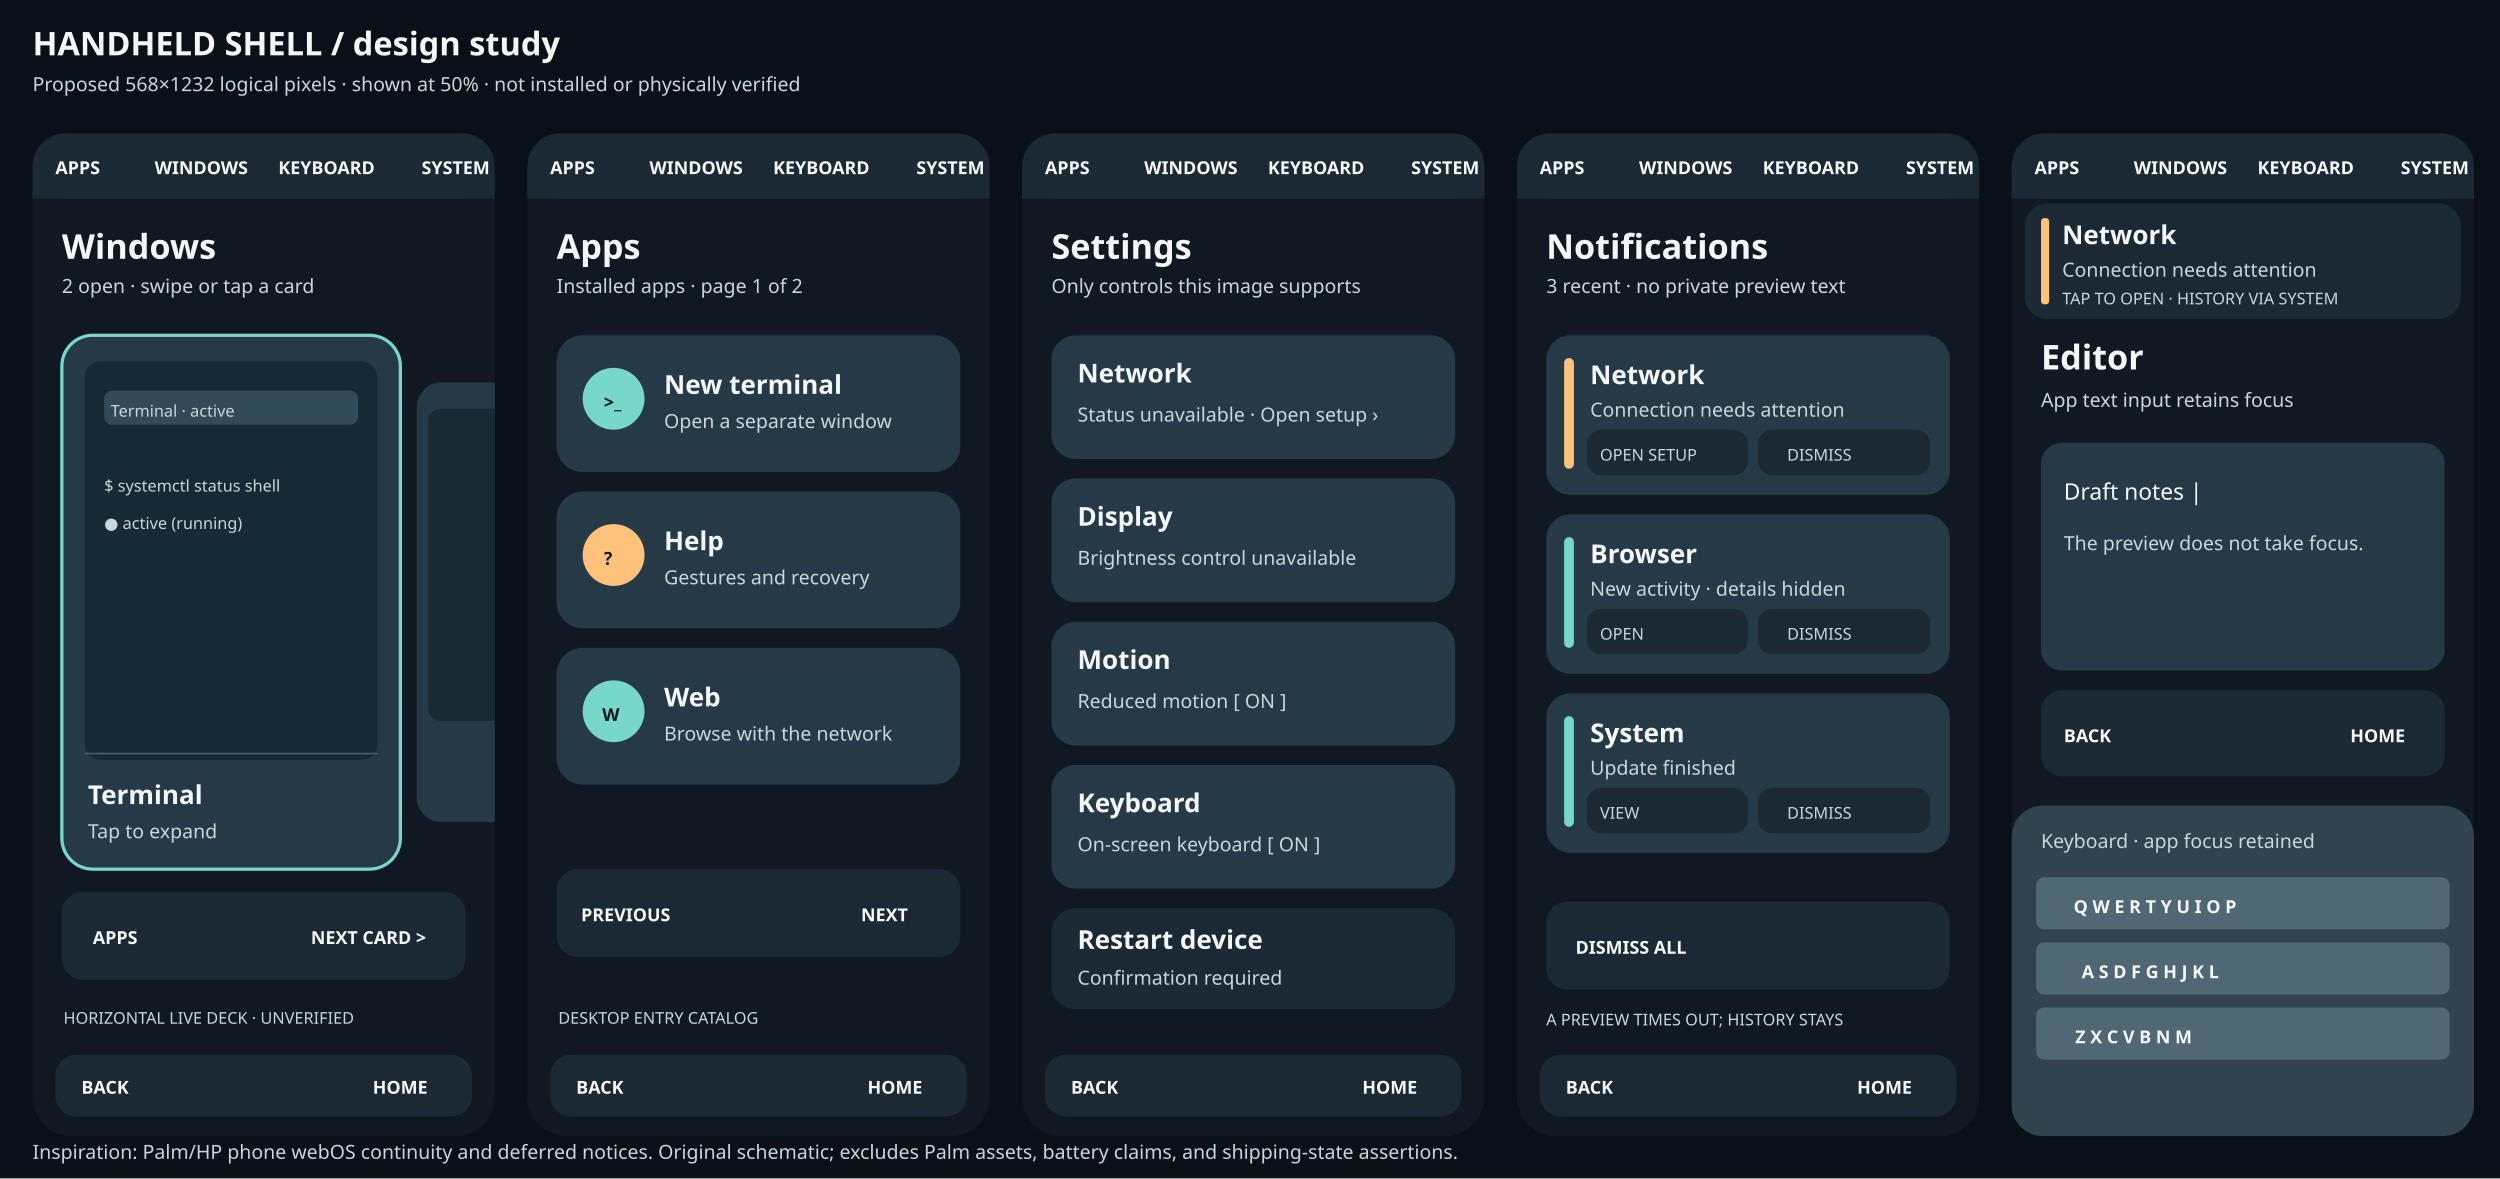
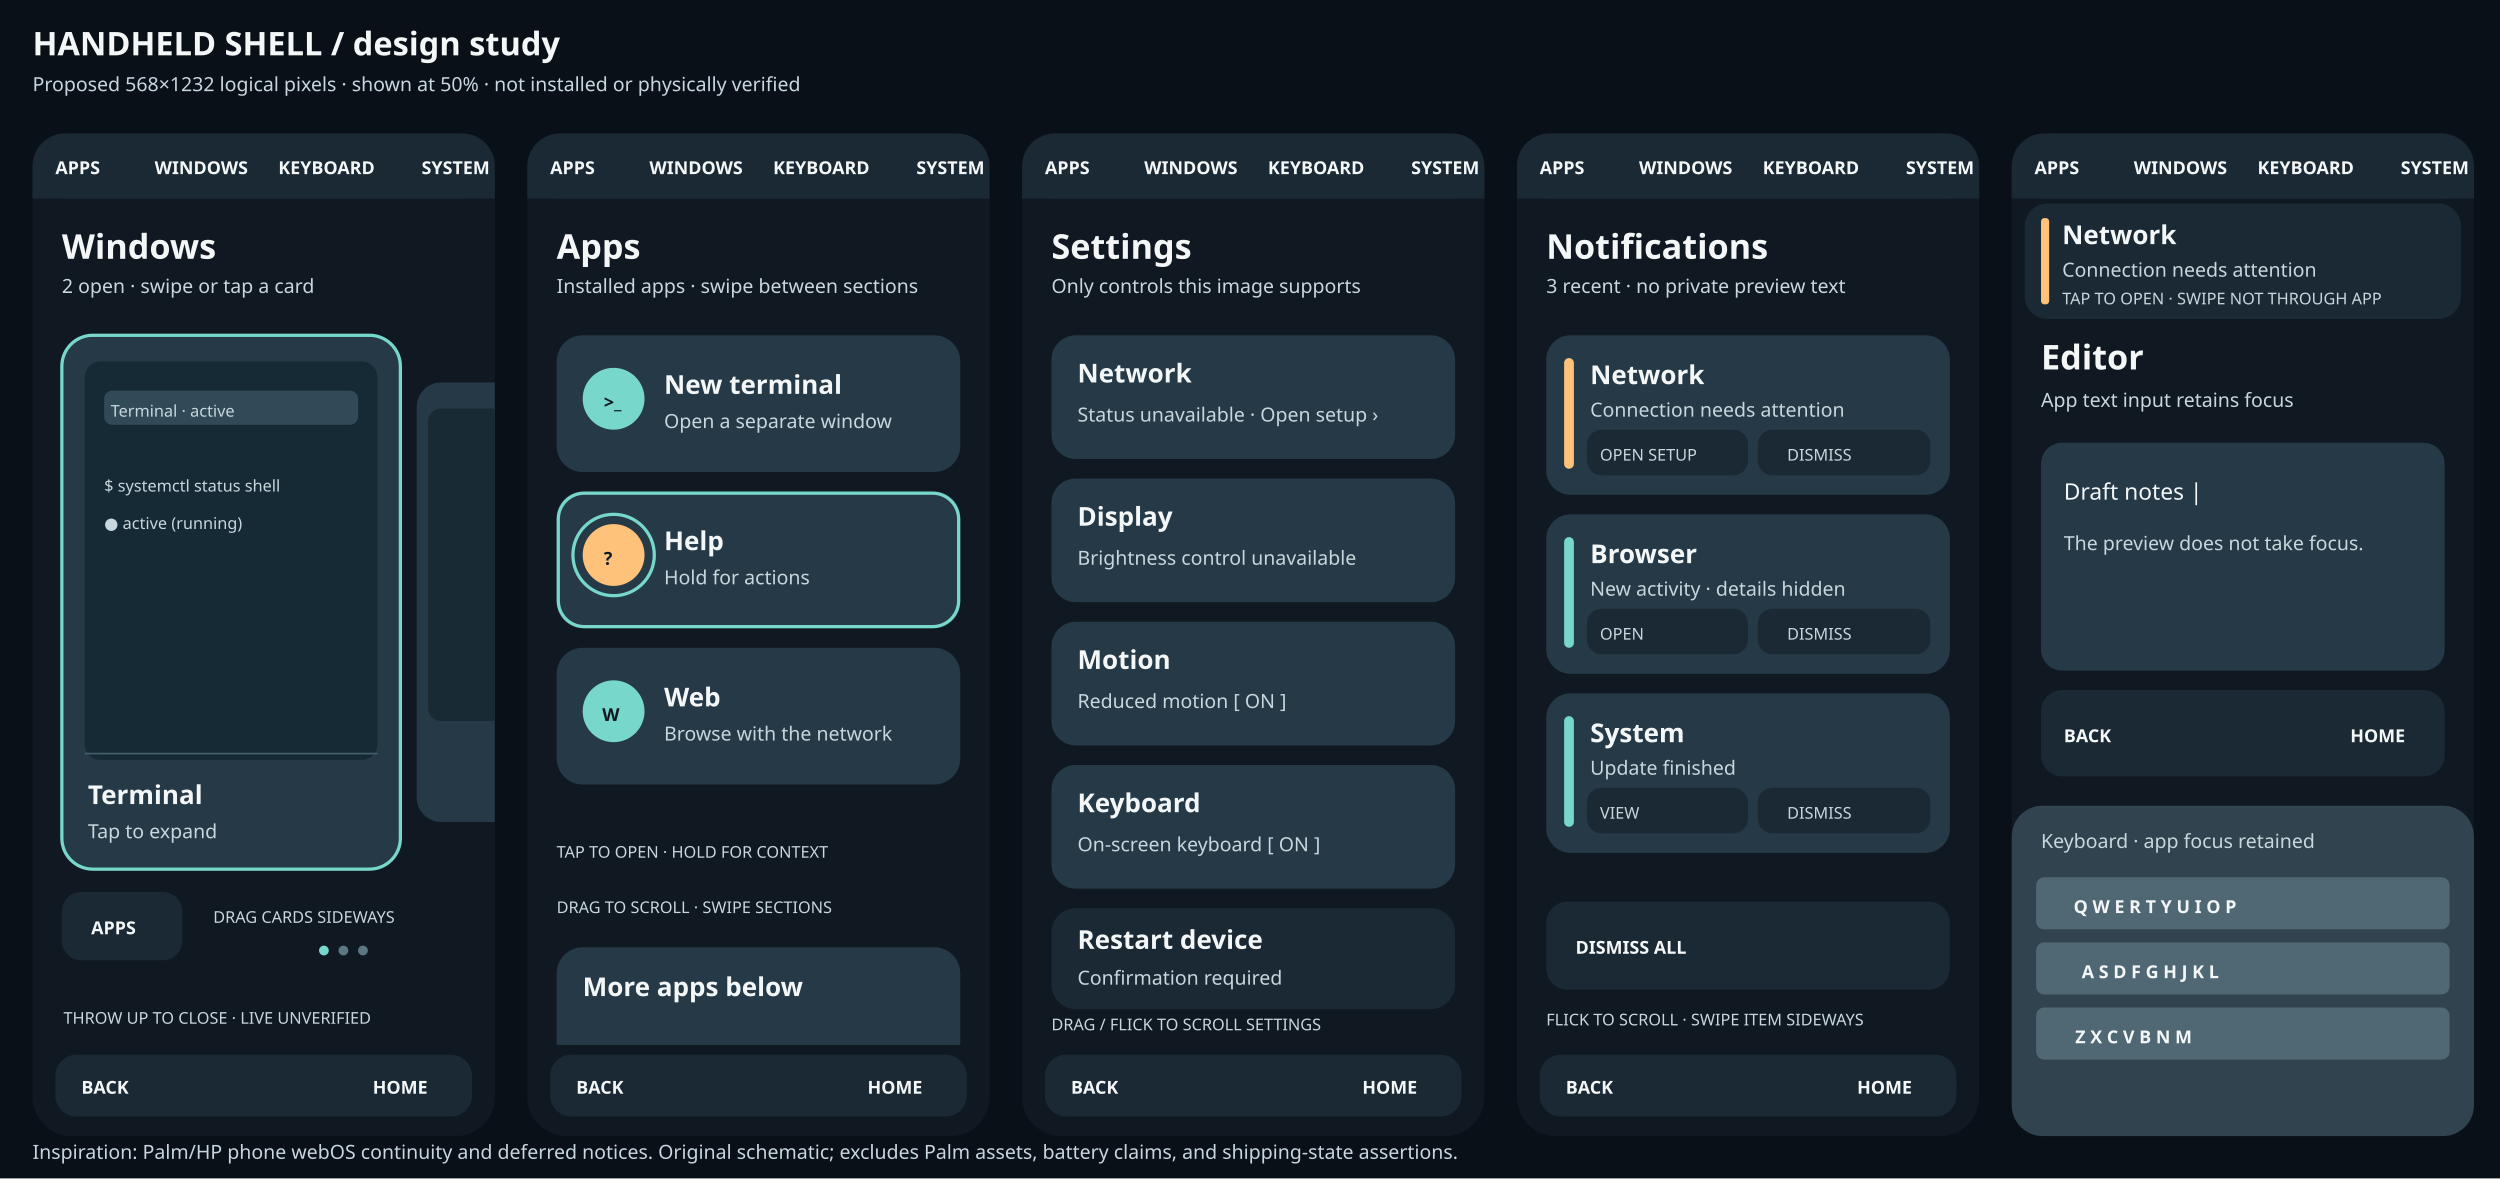
<svg xmlns="http://www.w3.org/2000/svg" width="1536" height="724" viewBox="0 0 1536 724" role="img" aria-label="Proposed handheld shell contact sheet: overview, apps, settings, notifications and keyboard conflict state">
  <defs>
    <clipPath id="windows-screen" clipPathUnits="userSpaceOnUse">
      <rect x="0" y="0" width="284" height="616" rx="24" />
+     </clipPath>
+     <clipPath id="apps-scroll-window" clipPathUnits="userSpaceOnUse">
+       <rect x="0" y="0" width="284" height="560" />
    </clipPath>
    <style>
      .bg{fill:#101822}.rail{fill:#1b2934}.card{fill:#263946}.accent{fill:#78d7cb}.text{fill:#f4f7f8}.sub{fill:#c8d7dd}.warn{fill:#ffc27a}.err{fill:#ffb2a8}.stroke{stroke:#78d7cb;stroke-width:2;fill:none}
      .label{font:700 20px sans-serif;fill:#f4f7f8}.t{font:700 21px sans-serif;fill:#f4f7f8}.h{font:700 16px sans-serif;fill:#f4f7f8}.b{font:14px sans-serif;fill:#f4f7f8}.s{font:12px sans-serif;fill:#c8d7dd}.micro{font:10px sans-serif;fill:#c8d7dd}.nav{font:700 11px sans-serif;fill:#f4f7f8}.num{font:700 11px sans-serif;fill:#101822}
    </style>
    <g id="frame">
      <rect width="284" height="616" rx="24" class="bg" />
      <rect x="0" y="0" width="284" height="40" rx="20" class="rail" />
      <rect x="0" y="22" width="284" height="18" class="rail" />
      <text x="14" y="25" class="nav">APPS</text>
      <text x="75" y="25" class="nav">WINDOWS</text>
      <text x="151" y="25" class="nav">KEYBOARD</text>
      <text x="239" y="25" class="nav">SYSTEM</text>
      <rect x="14" y="566" width="256" height="38" rx="13" class="rail" />
      <text x="30" y="590" class="nav">BACK</text>
      <text x="209" y="590" class="nav">HOME</text>
    </g>
  </defs>
  <rect width="1536" height="724" fill="#0a1017" />
  <text x="20" y="34" class="label">HANDHELD SHELL / design study</text>
  <text x="20" y="56" class="s">Proposed 568×1232 logical pixels · shown at 50% · not installed or physically verified</text>
  <g transform="translate(20 82)">
    <use href="#frame" />
    <text x="18" y="77" class="t">Windows</text>
    <text x="18" y="98" class="s">2 open · swipe or tap a card</text>
    <g clip-path="url(#windows-screen)">
      <rect x="236" y="153" width="84" height="270" rx="15" class="card" />
      <rect x="243" y="169" width="66" height="192" rx="8" fill="#182a33" />
    </g>
    <rect x="18" y="124" width="208" height="328" rx="19" class="card" />
    <rect x="18" y="124" width="208" height="328" rx="19" class="stroke" />
    <rect x="32" y="140" width="180" height="245" rx="10" fill="#162a35" />
    <rect x="44" y="158" width="156" height="21" rx="5" fill="#304a57" />
    <text x="48" y="174" class="micro">Terminal · active</text>
    <text x="44" y="220" class="micro">$ systemctl status shell</text>
    <text x="44" y="243" class="micro">● active (running)</text>
    <path d="M32 381h180" stroke="#42616b" />
    <text x="34" y="412" class="h">Terminal</text>
    <text x="34" y="433" class="s">Tap to expand</text>
-     <rect x="18" y="466" width="248" height="54" rx="13" class="rail" />
-     <text x="37" y="498" class="nav">APPS</text>
-     <text x="171" y="498" class="nav">NEXT CARD &gt;</text>
-     <text x="19" y="547" class="micro">HORIZONTAL LIVE DECK · UNVERIFIED</text>
+     <rect x="18" y="466" width="74" height="42" rx="12" class="rail" />
+     <text x="36" y="492" class="nav">APPS</text>
+     <text x="111" y="485" class="micro">DRAG CARDS SIDEWAYS</text>
+     <circle cx="179" cy="502" r="3" class="accent" />
+     <circle cx="191" cy="502" r="3" fill="#5c7781" />
+     <circle cx="203" cy="502" r="3" fill="#5c7781" />
+     <text x="19" y="547" class="micro">THROW UP TO CLOSE · LIVE UNVERIFIED</text>
  </g>
  <g transform="translate(324 82)">
    <use href="#frame" />
    <text x="18" y="77" class="t">Apps</text>
-     <text x="18" y="98" class="s">Installed apps · page 1 of 2</text>
+     <text x="18" y="98" class="s">Installed apps · swipe between sections</text>
    <rect x="18" y="124" width="248" height="84" rx="16" class="card" />
    <circle cx="53" cy="163" r="19" class="accent" />
    <text x="47" y="169" class="num">&gt;_</text>
    <text x="84" y="160" class="h">New terminal</text>
    <text x="84" y="181" class="s">Open a separate window</text>
    <rect x="18" y="220" width="248" height="84" rx="16" class="card" />
    <circle cx="53" cy="259" r="19" fill="#ffc27a" />
    <text x="47" y="265" class="num">?</text>
    <text x="84" y="256" class="h">Help</text>
-     <text x="84" y="277" class="s">Gestures and recovery</text>
+     <text x="84" y="277" class="s">Hold for actions</text>
+     <rect x="19" y="221" width="246" height="82" rx="16" class="stroke" />
+     <circle cx="53" cy="259" r="25" class="stroke" />
    <rect x="18" y="316" width="248" height="84" rx="16" class="card" />
    <circle cx="53" cy="355" r="19" fill="#78d7cb" />
    <text x="46" y="361" class="num">W</text>
    <text x="84" y="352" class="h">Web</text>
    <text x="84" y="373" class="s">Browse with the network</text>
-     <rect x="18" y="452" width="248" height="54" rx="13" class="rail" />
-     <text x="33" y="484" class="nav">PREVIOUS</text>
-     <text x="205" y="484" class="nav">NEXT</text>
-     <text x="19" y="547" class="micro">DESKTOP ENTRY CATALOG</text>
+     <text x="18" y="445" class="micro">TAP TO OPEN · HOLD FOR CONTEXT</text>
+     <text x="18" y="479" class="micro">DRAG TO SCROLL · SWIPE SECTIONS</text>
+     <g clip-path="url(#apps-scroll-window)">
+       <rect x="18" y="500" width="248" height="84" rx="16" class="card" />
+       <text x="34" y="530" class="h">More apps below</text>
+     </g>
  </g>
  <g transform="translate(628 82)">
    <use href="#frame" />
    <text x="18" y="77" class="t">Settings</text>
    <text x="18" y="98" class="s">Only controls this image supports</text>
    <rect x="18" y="124" width="248" height="76" rx="15" class="card" />
    <text x="34" y="153" class="h">Network</text>
    <text x="34" y="177" class="s">Status unavailable · Open setup ›</text>
    <rect x="18" y="212" width="248" height="76" rx="15" class="card" />
    <text x="34" y="241" class="h">Display</text>
    <text x="34" y="265" class="s">Brightness control unavailable</text>
    <rect x="18" y="300" width="248" height="76" rx="15" class="card" />
    <text x="34" y="329" class="h">Motion</text>
    <text x="34" y="353" class="s">Reduced motion  [ ON ]</text>
    <rect x="18" y="388" width="248" height="76" rx="15" class="card" />
    <text x="34" y="417" class="h">Keyboard</text>
    <text x="34" y="441" class="s">On-screen keyboard  [ ON ]</text>
    <rect x="18" y="476" width="248" height="62" rx="15" class="rail" />
    <text x="34" y="501" class="h">Restart device</text>
    <text x="34" y="523" class="s">Confirmation required</text>
+     <text x="18" y="551" class="micro">DRAG / FLICK TO SCROLL SETTINGS</text>
  </g>
  <g transform="translate(932 82)">
    <use href="#frame" />
    <text x="18" y="77" class="t">Notifications</text>
    <text x="18" y="98" class="s">3 recent · no private preview text</text>
    <rect x="18" y="124" width="248" height="98" rx="15" class="card" />
    <rect x="29" y="138" width="6" height="68" rx="3" class="warn" />
    <text x="45" y="154" class="h">Network</text>
    <text x="45" y="174" class="s">Connection needs attention</text>
    <rect x="43" y="182" width="99" height="28" rx="9" class="rail" />
    <rect x="148" y="182" width="106" height="28" rx="9" class="rail" />
    <text x="51" y="201" class="micro">OPEN SETUP</text>
    <text x="166" y="201" class="micro">DISMISS</text>
    <rect x="18" y="234" width="248" height="98" rx="15" class="card" />
    <rect x="29" y="248" width="6" height="68" rx="3" class="accent" />
    <text x="45" y="264" class="h">Browser</text>
    <text x="45" y="284" class="s">New activity · details hidden</text>
    <rect x="43" y="292" width="99" height="28" rx="9" class="rail" />
    <rect x="148" y="292" width="106" height="28" rx="9" class="rail" />
    <text x="51" y="311" class="micro">OPEN</text>
    <text x="166" y="311" class="micro">DISMISS</text>
    <rect x="18" y="344" width="248" height="98" rx="15" class="card" />
    <rect x="29" y="358" width="6" height="68" rx="3" class="accent" />
    <text x="45" y="374" class="h">System</text>
    <text x="45" y="394" class="s">Update finished</text>
    <rect x="43" y="402" width="99" height="28" rx="9" class="rail" />
    <rect x="148" y="402" width="106" height="28" rx="9" class="rail" />
    <text x="51" y="421" class="micro">VIEW</text>
    <text x="166" y="421" class="micro">DISMISS</text>
    <rect x="18" y="472" width="248" height="54" rx="13" class="rail" />
    <text x="36" y="504" class="nav">DISMISS ALL</text>
-     <text x="18" y="548" class="micro">A PREVIEW TIMES OUT; HISTORY STAYS</text>
+     <text x="18" y="548" class="micro">FLICK TO SCROLL · SWIPE ITEM SIDEWAYS</text>
  </g>
  <g transform="translate(1236 82)">
    <use href="#frame" />
    <rect x="8" y="43" width="268" height="71" rx="14" class="rail" />
    <rect x="18" y="52" width="5" height="53" rx="2" class="warn" />
    <text x="31" y="68" class="h">Network</text>
    <text x="31" y="88" class="s">Connection needs attention</text>
-     <text x="31" y="105" class="micro">TAP TO OPEN · HISTORY VIA SYSTEM</text>
+     <text x="31" y="105" class="micro">TAP TO OPEN · SWIPE NOT THROUGH APP</text>
    <text x="18" y="145" class="t">Editor</text>
    <text x="18" y="168" class="s">App text input retains focus</text>
    <rect x="18" y="190" width="248" height="140" rx="13" class="card" />
    <text x="32" y="225" class="b">Draft notes |</text>
    <text x="32" y="256" class="s">The preview does not take focus.</text>
    <rect x="18" y="342" width="248" height="53" rx="13" class="rail" />
    <text x="32" y="374" class="nav">BACK</text>
    <text x="208" y="374" class="nav">HOME</text>
    <rect x="0" y="413" width="284" height="203" rx="19" fill="#31434e" />
    <text x="18" y="439" class="s">Keyboard · app focus retained</text>
    <g fill="#506873">
      <rect x="15" y="457" width="254" height="32" rx="5" />
      <rect x="15" y="497" width="254" height="32" rx="5" />
      <rect x="15" y="537" width="254" height="32" rx="5" />
    </g>
    <text x="38" y="479" class="nav">Q    W    E    R    T    Y    U    I    O    P</text>
    <text x="43" y="519" class="nav">A    S    D    F    G    H    J    K    L</text>
    <text x="39" y="559" class="nav">Z    X    C    V    B    N    M</text>
  </g>
  <text x="20" y="712" class="s">Inspiration: Palm/HP phone webOS continuity and deferred notices. Original schematic; excludes Palm assets, battery claims, and shipping-state assertions.</text>
</svg>
